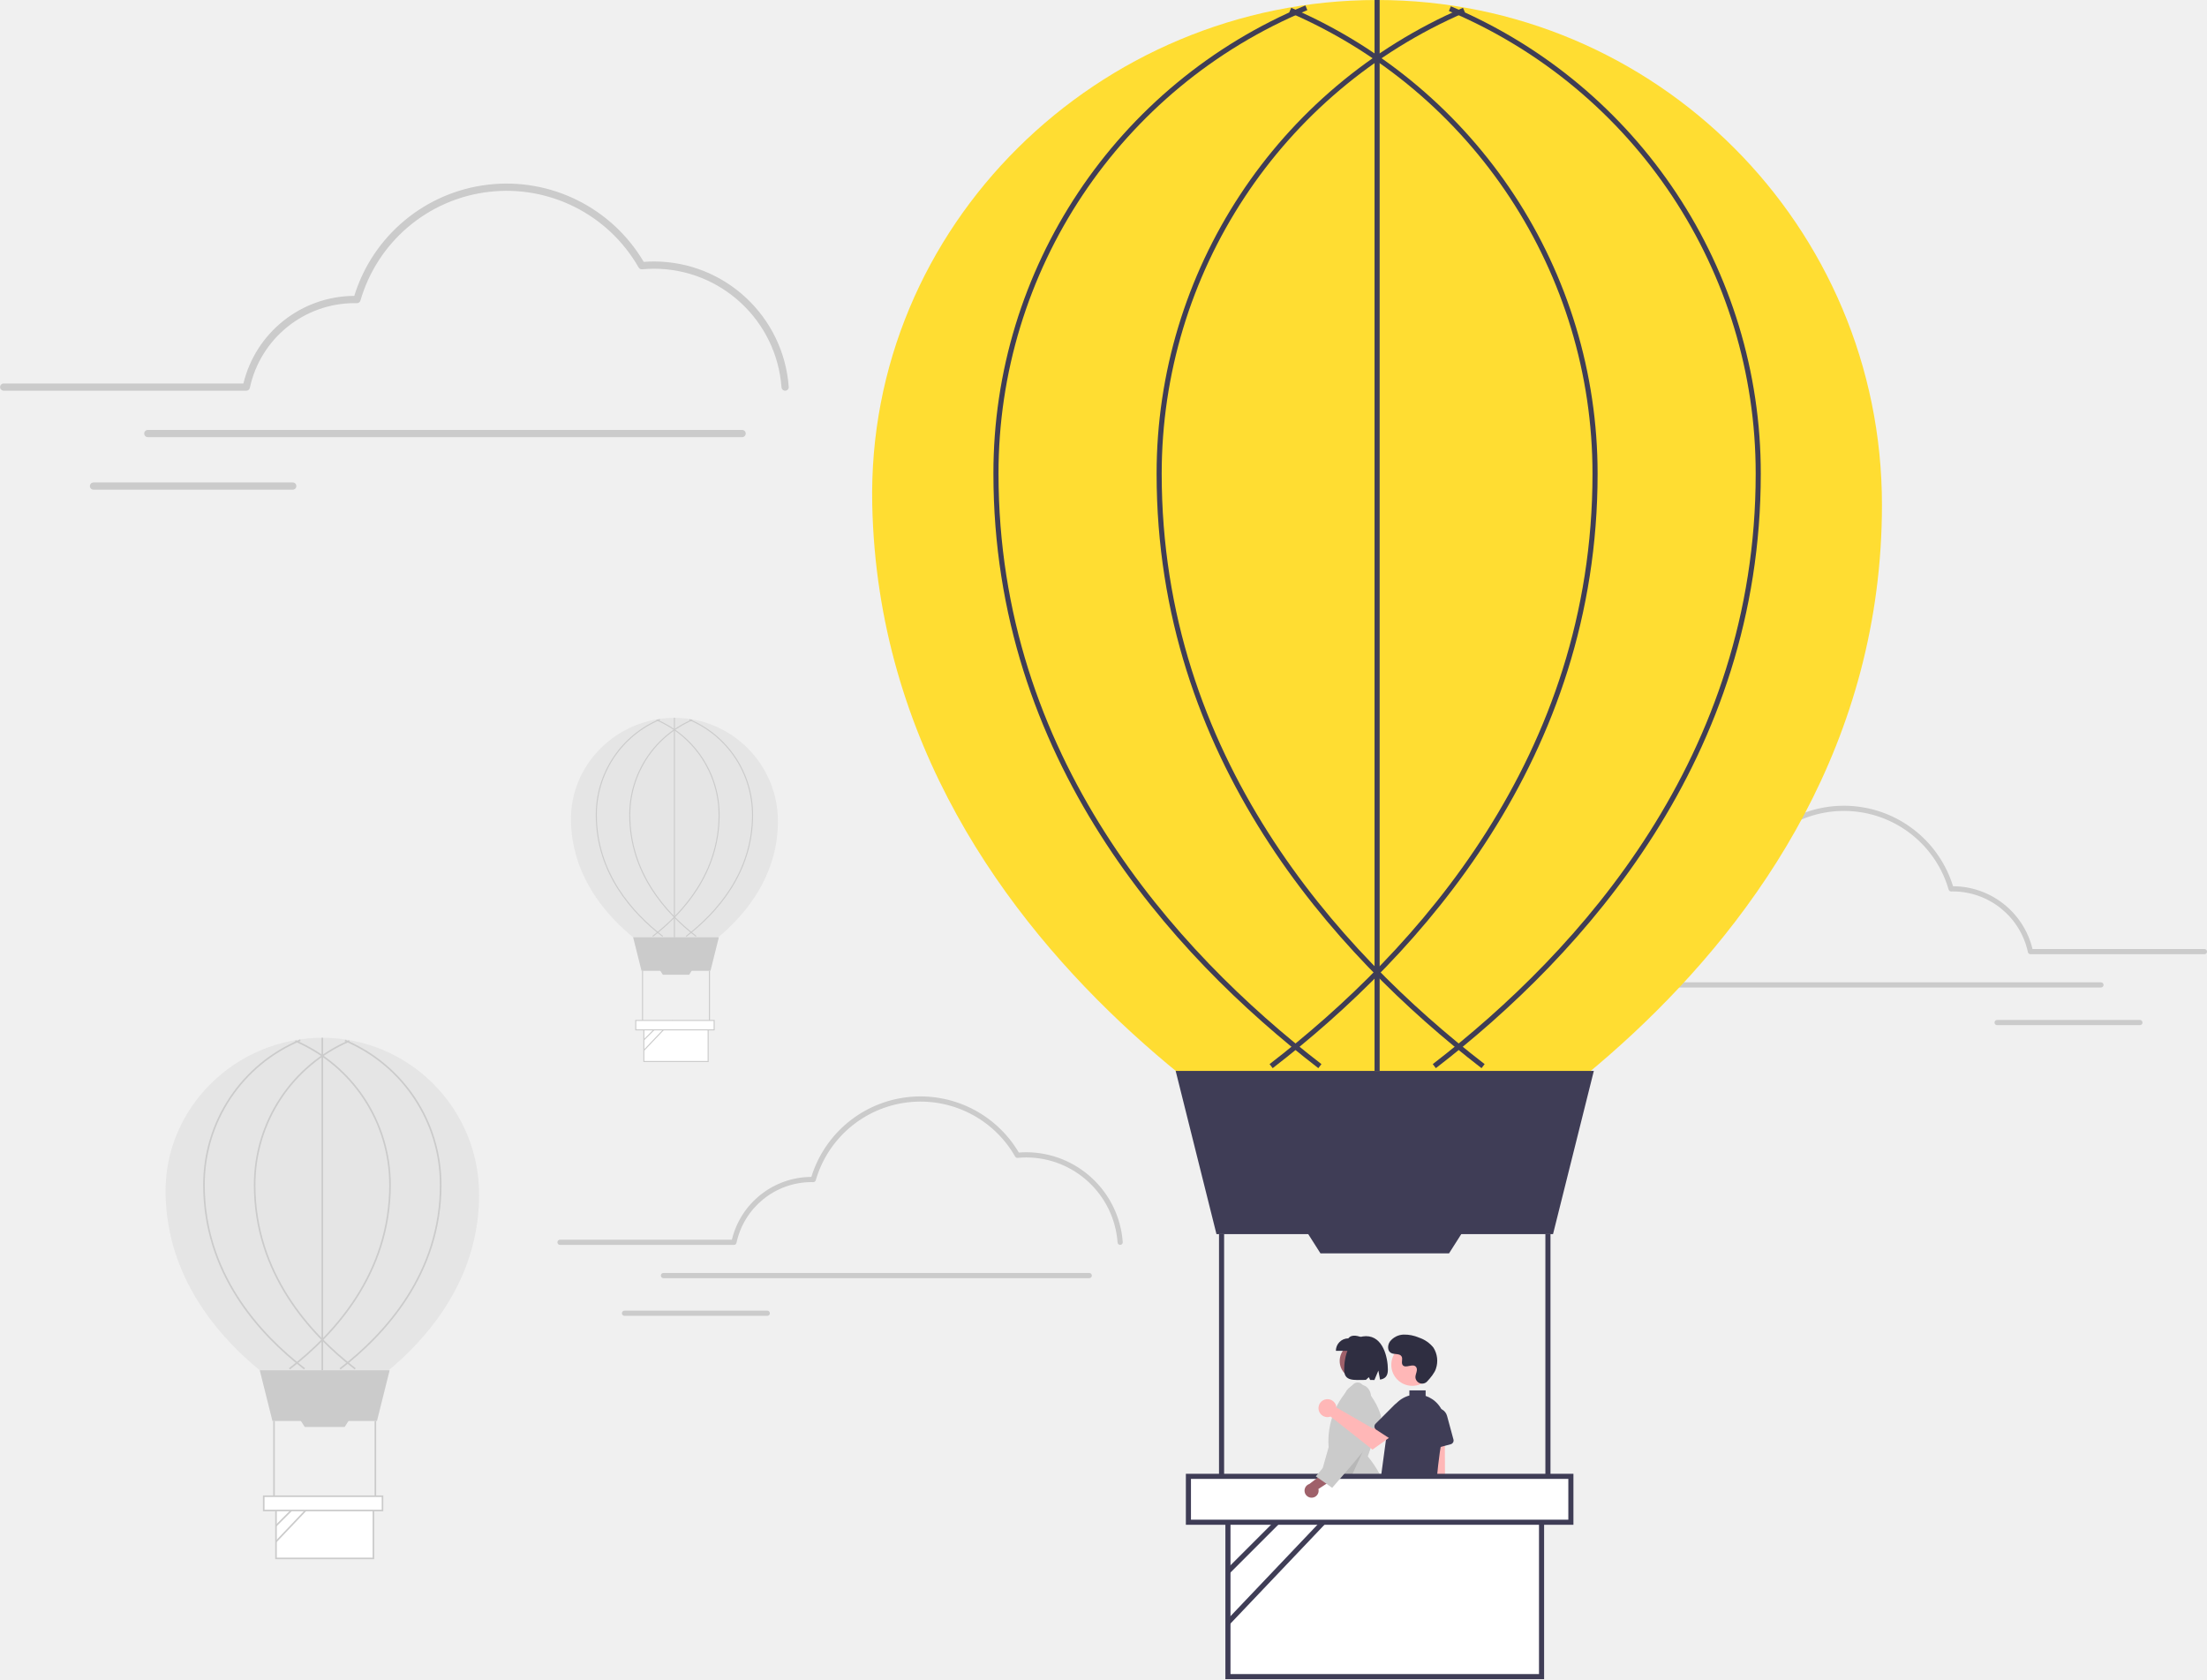
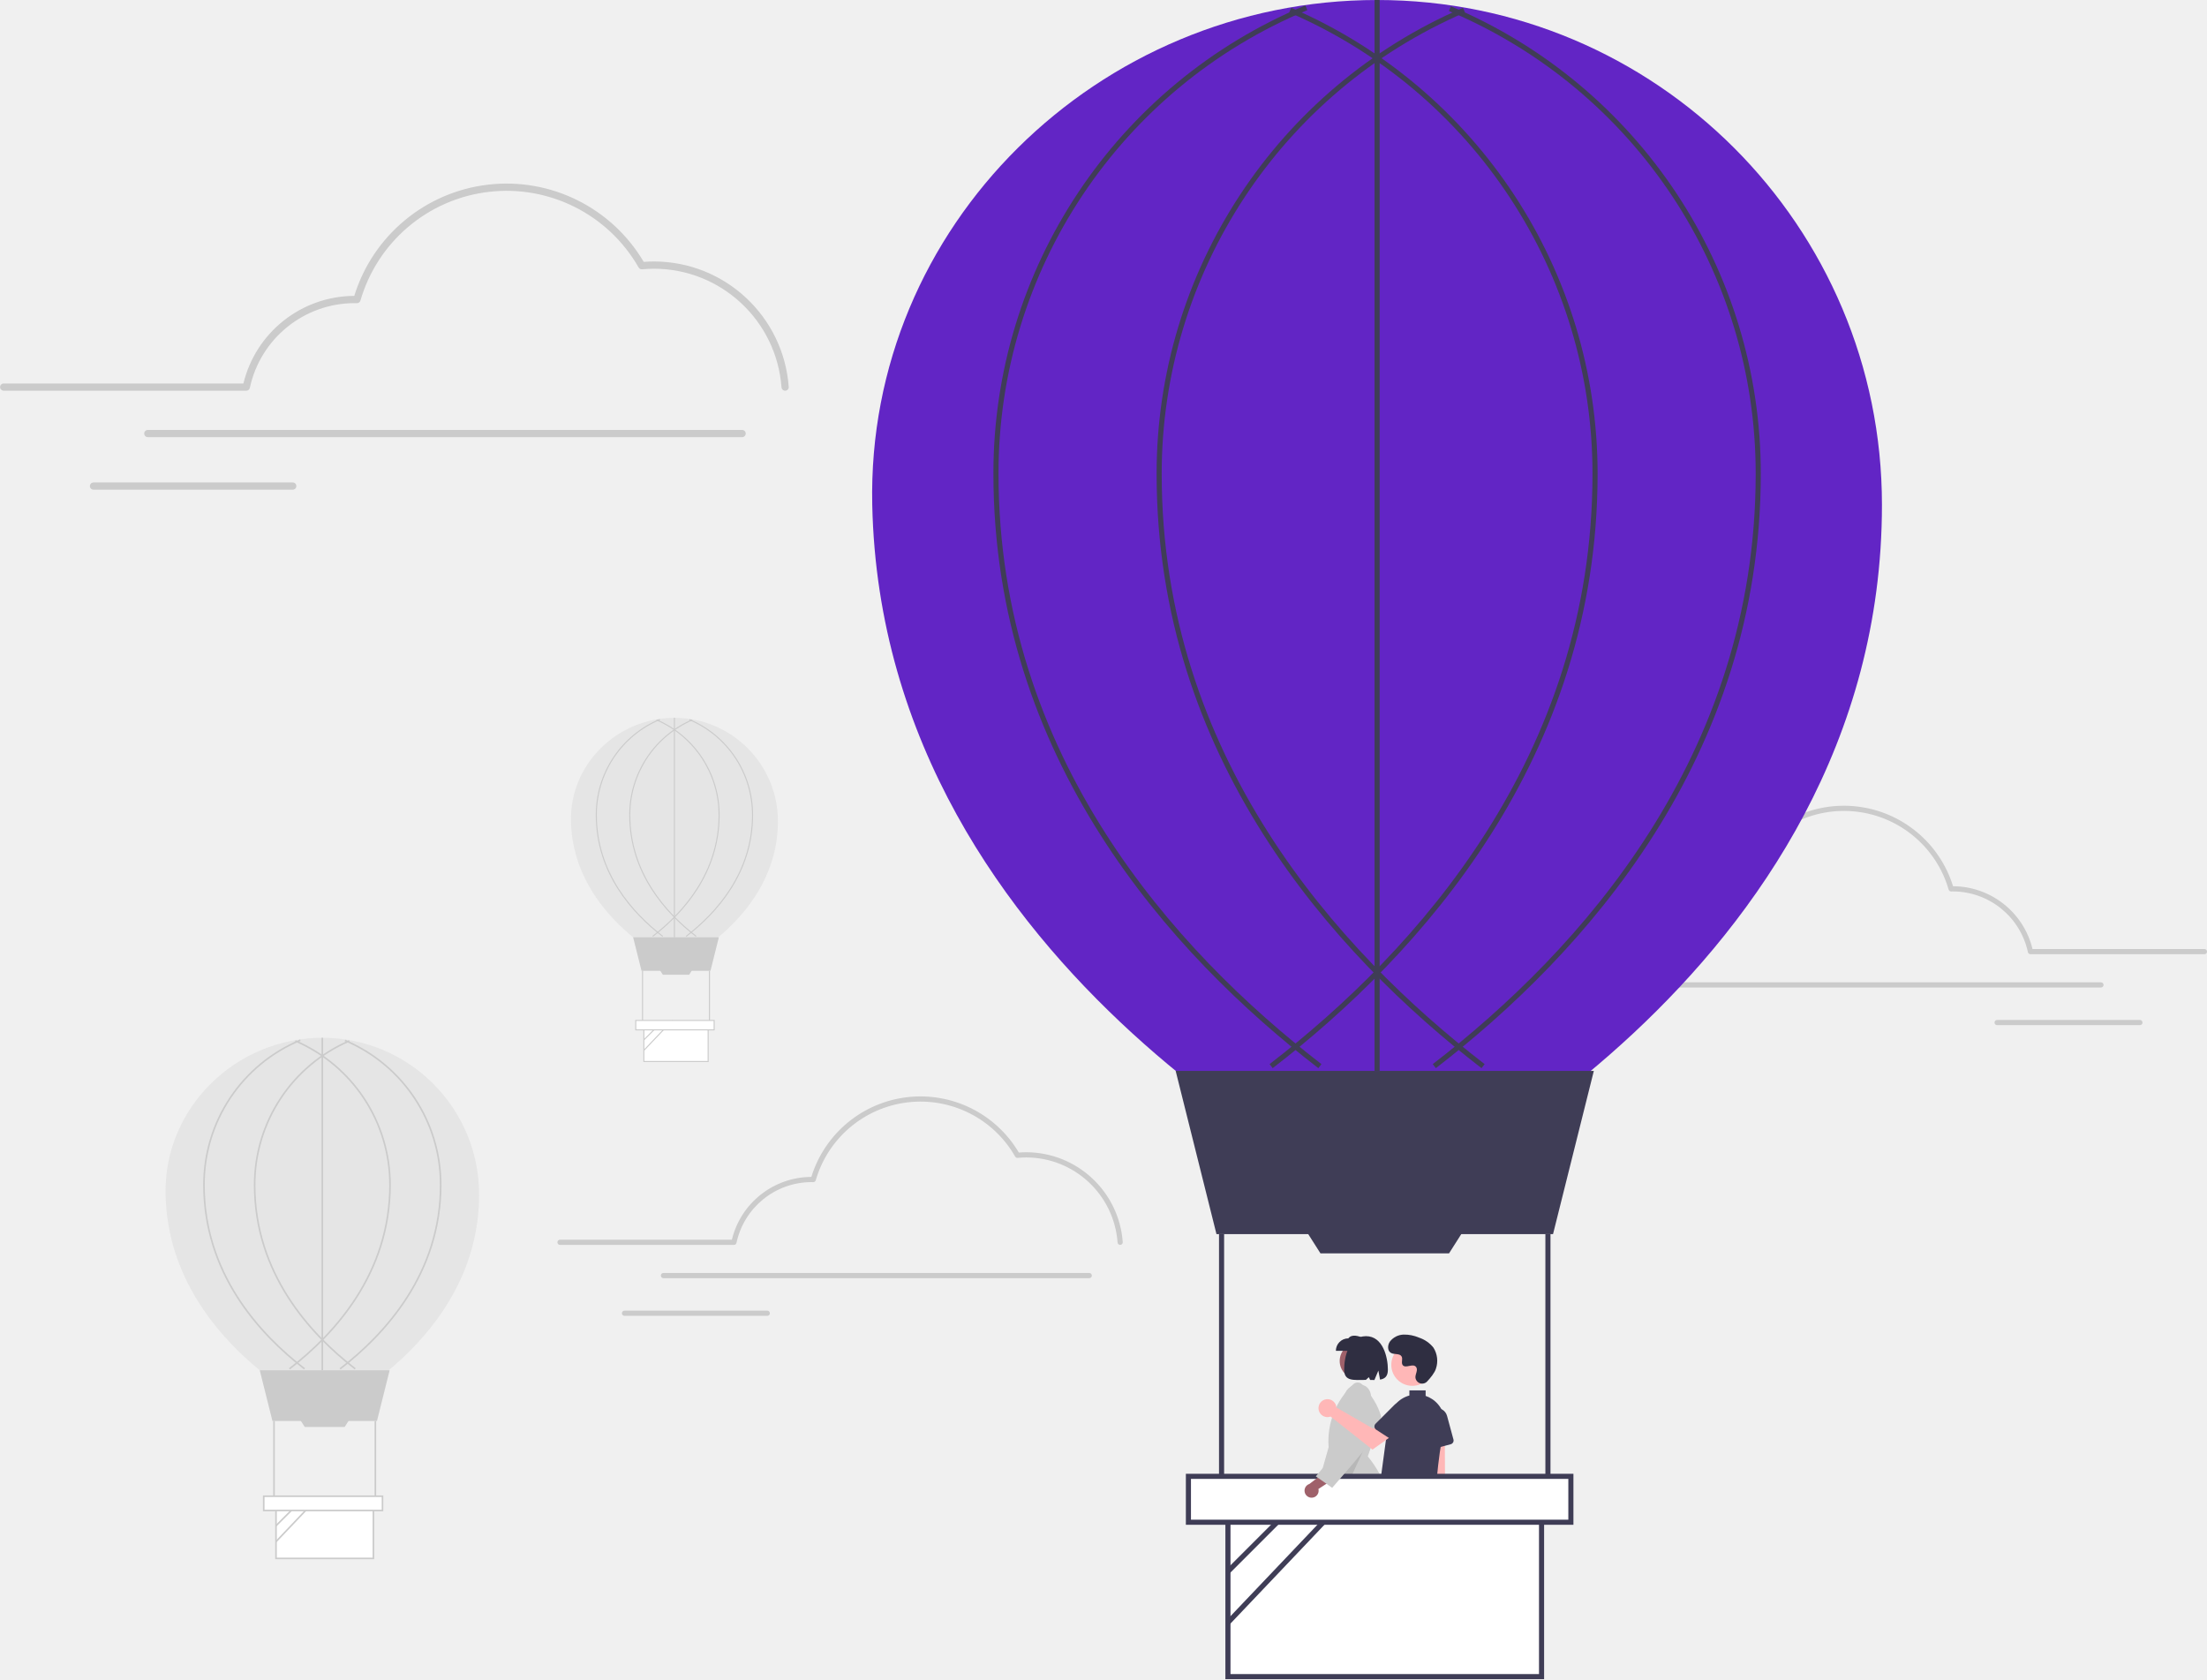
<svg xmlns="http://www.w3.org/2000/svg" data-name="Layer 1" width="865.573" height="658.549" viewBox="0 0 865.573 658.549">
  <path d="M475.131,273.96a1.421,1.421,0,0,1-1.416-1.321,50.211,50.211,0,0,0-49.941-46.526c-1.515,0-3.106.077-4.729.229A1.42,1.42,0,0,1,417.68,225.633a59.662,59.662,0,0,0-109.105,12.976,1.414,1.414,0,0,1-1.397,1.025l-.378-.011c-.197-.007-.393-.014-.591-.014a42.078,42.078,0,0,0-41.004,33.223,1.421,1.421,0,0,1-1.39,1.128H168.634a1.421,1.421,0,0,1,0-2.841H262.678a44.945,44.945,0,0,1,43.482-34.351,62.503,62.503,0,0,1,113.527-13.333c1.397-.109,2.768-.164,4.087-.164a53.062,53.062,0,0,1,52.775,49.169,1.421,1.421,0,0,1-1.318,1.517C475.198,273.959,475.164,273.96,475.131,273.96Z" transform="translate(-167.2136 -120.7253)" fill="#cbcbcb" />
  <path d="M458.227,292.176H225.228a1.421,1.421,0,1,1,0-2.841H458.227a1.421,1.421,0,1,1,0,2.841Z" transform="translate(-167.2136 -120.7253)" fill="#cbcbcb" />
  <path d="M282.057,312.777H203.917a1.421,1.421,0,1,1,0-2.841h78.14a1.421,1.421,0,0,1,0,2.841Z" transform="translate(-167.2136 -120.7253)" fill="#cbcbcb" />
  <path d="M355.114,589.211c0,57.76-60.554,85.397-60.554,85.397s-61.176-27.638-62.418-85.397c-.73-33.95,27.528-61.486,61.486-61.486A61.486,61.486,0,0,1,355.114,589.211Z" transform="translate(-167.2136 -120.7253)" fill="#e5e5e5" />
  <polygon points="147.842 557.299 106.851 557.299 101.882 537.425 152.81 537.425 147.842 557.299" fill="#cbcbcb" />
  <rect x="108.248" y="591.288" width="38.196" height="19.905" fill="#fff" />
  <path d="M313.968,732.228h-38.817v-20.526h38.817Zm-38.196-.621h37.575V712.323H275.772Z" transform="translate(-167.2136 -120.7253)" fill="#cbcbcb" />
  <polygon points="135.176 559.643 119.517 559.643 117.72 556.819 136.973 556.819 135.176 559.643" fill="#cbcbcb" />
  <rect x="107.161" y="557.299" width="0.621" height="30.432" fill="#cbcbcb" />
  <rect x="146.91" y="557.299" width="0.621" height="30.432" fill="#cbcbcb" />
  <path d="M300.785,657.814l-.379-.492c17.942-13.836,39.33-37.54,39.33-71.89a61.092,61.092,0,0,0-37.363-56.368l.242-.572a61.712,61.712,0,0,1,37.742,56.94C340.357,620.034,318.838,643.892,300.785,657.814Z" transform="translate(-167.2136 -120.7253)" fill="#cbcbcb" />
  <path d="M280.911,657.814l-.379-.492c17.942-13.836,39.33-37.54,39.33-71.89A61.164,61.164,0,0,0,282.924,529.245l.246-.57A61.784,61.784,0,0,1,320.483,585.432C320.483,620.034,298.963,643.892,280.911,657.814Z" transform="translate(-167.2136 -120.7253)" fill="#cbcbcb" />
  <path d="M306.345,657.814c-18.053-13.921-39.572-37.78-39.572-72.382a61.784,61.784,0,0,1,37.313-56.757l.246.57a61.164,61.164,0,0,0-36.938,56.186c0,34.35,21.388,58.054,39.33,71.89Z" transform="translate(-167.2136 -120.7253)" fill="#cbcbcb" />
  <path d="M286.471,657.814c-18.053-13.921-39.572-37.779-39.572-72.382a61.669,61.669,0,0,1,37.995-57.046l.239.573a61.049,61.049,0,0,0-37.613,56.473c0,34.35,21.388,58.054,39.33,71.89Z" transform="translate(-167.2136 -120.7253)" fill="#cbcbcb" />
  <rect x="126.104" y="407" width="0.621" height="130.425" fill="#cbcbcb" />
  <line x1="108.248" y1="598.383" x2="119.637" y2="586.994" fill="#fff" />
  <rect x="273.103" y="713.103" width="16.106" height="0.621" transform="translate(-589.3246 287.0362) rotate(-45)" fill="#cbcbcb" />
  <line x1="108.248" y1="604.603" x2="125.18" y2="586.8" fill="#fff" />
  <rect x="271.643" y="716.117" width="24.569" height="0.621" transform="translate(-598.1279 307.8066) rotate(-46.44446)" fill="#cbcbcb" />
  <rect x="103.435" y="586.8" width="46.58" height="5.59" fill="#fff" />
  <path d="M317.539,713.426H270.338v-6.211h47.201Zm-46.58-.621H316.918V707.836H270.959Z" transform="translate(-167.2136 -120.7253)" fill="#cbcbcb" />
  <path d="M472.304,442.831c0,38.124-39.969,56.366-39.969,56.366s-40.379-18.242-41.198-56.366c-.482-22.408,18.17-40.583,40.583-40.583A40.583,40.583,0,0,1,472.304,442.831Z" transform="translate(-167.2136 -120.7253)" fill="#e5e5e5" />
  <polygon points="278.65 380.726 251.594 380.726 248.315 367.608 281.93 367.608 278.65 380.726" fill="#cbcbcb" />
  <rect x="252.517" y="403.16" width="25.211" height="13.138" fill="#fff" />
  <path d="M445.146,537.228H419.525v-13.548H445.146Zm-25.211-.41h24.801V524.09h-24.801Z" transform="translate(-167.2136 -120.7253)" fill="#cbcbcb" />
  <polygon points="270.29 382.273 259.954 382.273 258.768 380.409 271.476 380.409 270.29 382.273" fill="#cbcbcb" />
  <rect x="251.799" y="380.726" width="0.41" height="20.087" fill="#cbcbcb" />
  <rect x="278.035" y="380.726" width="0.41" height="20.087" fill="#cbcbcb" />
  <path d="M436.445,488.111l-.25-.325c11.843-9.133,25.96-24.778,25.96-47.451a40.323,40.323,0,0,0-24.661-37.205l.16-.378a40.732,40.732,0,0,1,24.912,37.583C462.564,463.175,448.36,478.923,436.445,488.111Z" transform="translate(-167.2136 -120.7253)" fill="#cbcbcb" />
  <path d="M423.327,488.112l-.25-.325c11.843-9.133,25.96-24.778,25.96-47.451a40.371,40.371,0,0,0-24.381-37.085l.163-.376a40.78,40.78,0,0,1,24.628,37.462C449.446,463.175,435.242,478.923,423.327,488.112Z" transform="translate(-167.2136 -120.7253)" fill="#cbcbcb" />
  <path d="M440.115,488.111c-11.915-9.189-26.119-24.936-26.119-47.775A40.78,40.78,0,0,1,438.624,402.874l.163.376a40.371,40.371,0,0,0-24.381,37.086c0,22.672,14.117,38.318,25.96,47.451Z" transform="translate(-167.2136 -120.7253)" fill="#cbcbcb" />
  <path d="M426.997,488.111c-11.916-9.189-26.119-24.936-26.119-47.775a40.704,40.704,0,0,1,25.078-37.653l.158.378a40.295,40.295,0,0,0-24.826,37.275c0,22.673,14.117,38.318,25.96,47.451Z" transform="translate(-167.2136 -120.7253)" fill="#cbcbcb" />
  <rect x="264.302" y="281.522" width="0.41" height="86.086" fill="#cbcbcb" />
  <line x1="252.517" y1="407.843" x2="260.034" y2="400.326" fill="#fff" />
  <rect x="418.174" y="524.605" width="10.631" height="0.41" transform="translate(-414.2732 332.4398) rotate(-45)" fill="#cbcbcb" />
  <line x1="252.517" y1="411.949" x2="263.692" y2="400.198" fill="#fff" />
  <rect x="417.21" y="526.594" width="16.217" height="0.41" transform="translate(-416.7387 351.3098) rotate(-46.44446)" fill="#cbcbcb" />
  <rect x="249.34" y="400.198" width="30.745" height="3.689" fill="#fff" />
  <path d="M447.503,524.818h-31.155v-4.099h31.155Zm-30.745-.41h30.335v-3.279H416.758Z" transform="translate(-167.2136 -120.7253)" fill="#cbcbcb" />
  <path d="M812.075,494.953a1.018,1.018,0,0,0,1.015-.947,35.991,35.991,0,0,1,35.797-33.349c1.086,0,2.226.055,3.39.164a1.018,1.018,0,0,0,.979-.508,42.765,42.765,0,0,1,78.205,9.301,1.014,1.014,0,0,0,1.001.735l.271-.008c.141-.005.282-.01.424-.01a30.161,30.161,0,0,1,29.391,23.814,1.018,1.018,0,0,0,.996.808h68.224a1.018,1.018,0,1,0,0-2.037H964.359a32.216,32.216,0,0,0-31.168-24.622,44.801,44.801,0,0,0-81.375-9.557c-1.002-.078-1.984-.117-2.929-.117a38.034,38.034,0,0,0-37.829,35.243,1.018,1.018,0,0,0,.945,1.087C812.027,494.952,812.051,494.953,812.075,494.953Z" transform="translate(-167.2136 -120.7253)" fill="#cbcbcb" />
  <path d="M824.192,508.01H991.202a1.018,1.018,0,1,0,0-2.037H824.192a1.018,1.018,0,0,0,0,2.037Z" transform="translate(-167.2136 -120.7253)" fill="#cbcbcb" />
  <path d="M950.468,522.777h56.01a1.018,1.018,0,0,0,0-2.037H950.468a1.018,1.018,0,1,0,0,2.037Z" transform="translate(-167.2136 -120.7253)" fill="#cbcbcb" />
  <polygon points="522.992 647.768 519.639 647.768 518.044 634.839 522.992 634.839 522.992 647.768" fill="#9f616a" />
  <path d="M691.06,771.743H680.251v-.137a4.212,4.212,0,0,1,4.207-4.207h6.602Z" transform="translate(-167.2136 -120.7253)" fill="#2f2e41" />
  <polygon points="566.219 641.416 563.345 643.143 555.319 632.881 559.56 630.333 566.219 641.416" fill="#9f616a" />
  <path d="M726.574,770.053l-.07-.117a4.212,4.212,0,0,1,1.439-5.773l5.659-3.4,2.237,3.723Z" transform="translate(-167.2136 -120.7253)" fill="#2f2e41" />
  <path d="M691.077,765.825l-.058-0a45.014,45.014,0,0,1-4.88-.281c-.618-.061-1.288-.127-2.095-.193l-.028-.005c-.551-.164-.566-5.329-.333-23.011.12-9.056.255-19.321.094-25.858l-.002-.064.049-.042a24.575,24.575,0,0,1,21.623-5.49l.059.012.031.052c3.295,5.574,8.269,13.604,13.079,21.369,11.043,17.825,14.201,23.068,13.855,23.463l-.042.032c-.754.377-1.32.667-1.802.914a59.406,59.406,0,0,1-5.863,2.645l-.089.036-.065-.071c-11.205-12.278-20.529-25.993-26.297-38.672-.674,4.328-1.492,9.981-2.356,15.952-2.485,17.173-4.165,28.481-4.841,29.169Z" transform="translate(-167.2136 -120.7253)" fill="#2f2e41" />
  <path d="M694.096,717.798a58.692,58.692,0,0,1,19.626,3.286,44.673,44.673,0,0,0-10.015-29.125l-.049-.059.025-.073c1.76-5.086,3.579-10.342,5.205-15.573l-.025-.088c-1.14-4.053-3.587-8.149-7.481-12.522a2.396,2.396,0,0,0-3.271-.166,30.476,30.476,0,0,0-9.821,24.81l.003.026-.008.025c-3.049,10.33-4.156,15.635-5.132,20.316-.712,3.415-1.329,6.372-2.567,10.596A63.622,63.622,0,0,1,694.096,717.798Z" transform="translate(-167.2136 -120.7253)" fill="#cbcbcb" />
  <polygon points="536.719 564.419 526.8 586.013 521.133 580.277 536.719 564.419" opacity="0.1" />
  <circle cx="532.478" cy="533.759" r="7.057" fill="#9f616a" />
  <path d="M691.135,650.498h11.206V645.614c-2.459-.977-4.866-1.808-6.321,0a4.884,4.884,0,0,0-4.884,4.884Z" transform="translate(-167.2136 -120.7253)" fill="#2f2e41" />
  <path d="M702.961,644.752c6.699,0,8.574,8.397,8.574,13.134,0,2.642-1.195,3.587-3.072,3.906l-.663-3.536-1.553,3.688c-.527.003-1.081-.008-1.656-.018l-.527-1.084-1.174,1.065c-4.702.007-8.503.692-8.503-4.021C694.387,653.149,696.032,644.752,702.961,644.752Z" transform="translate(-167.2136 -120.7253)" fill="#2f2e41" />
-   <path d="M905.304,318.725c0,186-195,275-195,275s-197-89-201-275c-2.351-109.327,88.648-198,198-198S905.304,209.373,905.304,318.725Z" transform="translate(-167.2136 -120.7253)" fill="#ffdd32" />
+   <path d="M905.304,318.725c0,186-195,275-195,275s-197-89-201-275c-2.351-109.327,88.648-198,198-198S905.304,209.373,905.304,318.725Z" transform="translate(-167.2136 -120.7253)" fill="#6225C5" />
  <polygon points="547.274 646.307 543.163 646.307 541.208 630.453 547.274 630.453 547.274 646.307" fill="#ffb7b7" />
  <path d="M540.227,645.132h7.927a0,0,0,0,1,0,0v4.991a0,0,0,0,1,0,0h-12.918a0,0,0,0,1,0,0v0A4.991,4.991,0,0,1,540.227,645.132Z" fill="#2f2e41" />
  <polygon points="562.696 646.307 558.586 646.307 556.63 630.453 562.697 630.453 562.696 646.307" fill="#ffb7b7" />
  <path d="M555.65,645.132h7.927a0,0,0,0,1,0,0v4.991a0,0,0,0,1,0,0h-12.918a0,0,0,0,1,0,0v0A4.991,4.991,0,0,1,555.65,645.132Z" fill="#2f2e41" />
  <path d="M729.407,719.814a3.602,3.602,0,0,1-.691-5.479l-2.706-38.407,7.796.756.214,37.612a3.621,3.621,0,0,1-4.612,5.518Z" transform="translate(-167.2136 -120.7253)" fill="#ffb7b7" />
  <path d="M714.293,759.045l-4.525-.216a1.508,1.508,0,0,1-1.437-1.496l-.316-45.783a1.509,1.509,0,0,1,1.725-1.504l18.102,2.628a1.5,1.5,0,0,1,1.292,1.482l2.328,42.422a1.509,1.509,0,0,1-1.509,1.52h-4.878a1.502,1.502,0,0,1-1.49-1.274s-3.685-31.821-4.191-31.802c-.509.009-3.533,32.695-3.533,32.695a1.514,1.514,0,0,1-1.498,1.33Q714.329,759.047,714.293,759.045Z" transform="translate(-167.2136 -120.7253)" fill="#2f2e41" />
  <path d="M727.774,688.833a1.503,1.503,0,0,1-.623-1.14l-.571-10.352a4.157,4.157,0,0,1,8.162-1.317l2.509,9.255a1.51,1.51,0,0,1-1.061,1.851l-7.138,1.935A1.503,1.503,0,0,1,727.774,688.833Z" transform="translate(-167.2136 -120.7253)" fill="#3f3d56" />
  <circle cx="553.893" cy="535.271" r="8.234" fill="#ffb7b7" />
  <path d="M726.934,662.511a2.66,2.66,0,0,1-4.589-1.478,2.701,2.701,0,0,1,.003-.522c.103-.99.675-1.889.538-2.935a1.539,1.539,0,0,0-.282-.72c-1.224-1.639-4.098.733-5.253-.751-.708-.91.124-2.343-.419-3.36-.717-1.342-2.843-.68-4.175-1.415-1.483-.818-1.394-3.093-.418-4.477a7.042,7.042,0,0,1,5.339-2.718,14.32,14.32,0,0,1,6.032,1.177,12.055,12.055,0,0,1,5.7,3.952,9.648,9.648,0,0,1,.975,8.215C729.887,659.143,728.188,661.175,726.934,662.511Z" transform="translate(-167.2136 -120.7253)" fill="#2f2e41" />
  <path d="M729.326,669.731q-.215-.154-.438-.303a10.849,10.849,0,0,0-2.547-1.249v-2.164h-6.37v2.007a11.171,11.171,0,0,0-8.101,9.282L707.533,709.508a1.501,1.501,0,0,0,.312,1.14,1.482,1.482,0,0,0,1.024.561,22.773,22.773,0,0,1,8.609,2.949,12.782,12.782,0,0,0,6.271,1.601,15.117,15.117,0,0,0,5.105-.909,1.497,1.497,0,0,0,.978-1.343c.156-3.466,1.07-21.304,3.729-32.185A11.123,11.123,0,0,0,729.326,669.731Z" transform="translate(-167.2136 -120.7253)" fill="#3f3d56" />
  <polygon points="609.091 484 477.091 484 461.091 420 625.091 420 609.091 484" fill="#3f3d56" />
  <rect x="481.591" y="593.451" width="123" height="64.099" fill="#fff" />
  <path d="M772.804,779.275h-125V713.176h125Zm-123-2h121V715.176h-121Z" transform="translate(-167.2136 -120.7253)" fill="#3f3d56" />
  <polygon points="568.304 491.547 517.878 491.547 512.091 482.453 574.091 482.453 568.304 491.547" fill="#3f3d56" />
  <rect x="478.091" y="484" width="2" height="98" fill="#3f3d56" />
  <rect x="606.091" y="484" width="2" height="98" fill="#3f3d56" />
  <path d="M730.352,539.641l-1.221-1.584C786.909,493.501,855.783,417.169,855.783,306.554A196.73,196.73,0,0,0,735.464,125.035l.779-1.842A198.726,198.726,0,0,1,857.783,306.554C857.783,417.982,788.485,494.811,730.352,539.641Z" transform="translate(-167.2136 -120.7253)" fill="#3f3d56" />
  <path d="M666.351,539.642l-1.221-1.584C722.908,493.502,791.783,417.17,791.783,306.554a196.962,196.962,0,0,0-118.949-180.934l.793-1.836A198.961,198.961,0,0,1,793.783,306.554C793.783,417.982,724.485,494.812,666.351,539.642Z" transform="translate(-167.2136 -120.7253)" fill="#3f3d56" />
  <path d="M748.257,539.641C690.124,494.811,620.826,417.982,620.826,306.554a198.96,198.96,0,0,1,120.158-182.77l.793,1.836A196.962,196.962,0,0,0,622.826,306.554c0,110.615,68.874,186.947,126.653,231.503Z" transform="translate(-167.2136 -120.7253)" fill="#3f3d56" />
  <path d="M684.257,539.641C626.124,494.811,556.826,417.983,556.826,306.554a198.588,198.588,0,0,1,122.352-183.702l.771,1.846A196.593,196.593,0,0,0,558.826,306.554c0,110.616,68.875,186.948,126.653,231.503Z" transform="translate(-167.2136 -120.7253)" fill="#3f3d56" />
  <rect x="539.091" width="2" height="420" fill="#3f3d56" />
  <line x1="481.591" y1="616.299" x2="518.265" y2="579.625" fill="#fff" />
  <rect x="641.209" y="717.688" width="51.865" height="2" transform="translate(-480.0012 561.5136) rotate(-45)" fill="#3f3d56" />
  <line x1="481.591" y1="636.331" x2="536.114" y2="579" fill="#fff" />
  <rect x="636.507" y="727.391" width="79.118" height="2" transform="translate(-484.8654 595.7121) rotate(-46.44446)" fill="#3f3d56" />
  <rect x="466.091" y="579" width="150" height="18" fill="#fff" />
  <path d="M784.304,718.725h-152v-20h152Zm-150-2h148v-16h-148Z" transform="translate(-167.2136 -120.7253)" fill="#3f3d56" />
  <path d="M681.819,708.097a2.749,2.749,0,0,0,2.476-3.412l8.173-5.355-4.661-2.014-7.046,5.394a2.764,2.764,0,0,0,1.059,5.387Z" transform="translate(-167.2136 -120.7253)" fill="#9f616a" />
  <path d="M689.683,704.24l-.103-.073c-1.945-1.432-4.104-2.912-6.193-4.344l-.125-.086.099-.116c4.457-5.215,8.919-10.662,13.235-15.931l-.008-.019.041-.021.017-.021.009.008.026-.013-.118.009-1.33-10.432a6.687,6.687,0,0,1,.143-7.165,5.675,5.675,0,0,1,7.384-1.686,4.845,4.845,0,0,1,2.128,3.618,4.37,4.37,0,0,1-1.158,3.578,150.475,150.475,0,0,1,.608,15.228l0.0.048-.03.039c-4.601,5.845-9.655,11.659-14.542,17.282Z" transform="translate(-167.2136 -120.7253)" fill="#cbcbcb" />
  <path d="M691.267,672.174a3.528,3.528,0,0,1,.08.55L705.749,681.033l3.501-2.015,3.732,4.886-7.489,5.338-16.431-12.962a3.519,3.519,0,1,1,2.205-4.104Z" transform="translate(-167.2136 -120.7253)" fill="#ffb7b7" />
  <path d="M706.263,680.326a1.503,1.503,0,0,1,.434-1.225l7.33-7.332a4.157,4.157,0,0,1,6.426,5.202l-5.22,8.044a1.51,1.51,0,0,1-2.087.444l-6.204-4.026A1.503,1.503,0,0,1,706.263,680.326Z" transform="translate(-167.2136 -120.7253)" fill="#3f3d56" />
  <path d="M606.534,608.953a1.018,1.018,0,0,1-1.015-.947,35.991,35.991,0,0,0-35.797-33.349c-1.086,0-2.226.055-3.39.164a1.018,1.018,0,0,1-.979-.508,42.765,42.765,0,0,0-78.205,9.301,1.014,1.014,0,0,1-1.001.735l-.271-.008c-.141-.005-.282-.01-.424-.01a30.161,30.161,0,0,0-29.391,23.814,1.018,1.018,0,0,1-.996.808H386.841a1.018,1.018,0,1,1,0-2.037h67.409a32.216,32.216,0,0,1,31.168-24.622,44.801,44.801,0,0,1,81.375-9.557c1.002-.078,1.984-.117,2.929-.117a38.034,38.034,0,0,1,37.829,35.243,1.018,1.018,0,0,1-.945,1.087C606.582,608.952,606.558,608.953,606.534,608.953Z" transform="translate(-167.2136 -120.7253)" fill="#cbcbcb" />
  <path d="M594.417,622.01H427.407a1.018,1.018,0,1,1,0-2.037H594.417a1.018,1.018,0,1,1,0,2.037Z" transform="translate(-167.2136 -120.7253)" fill="#cbcbcb" />
  <path d="M468.141,636.777H412.131a1.018,1.018,0,1,1,0-2.037h56.01a1.018,1.018,0,1,1,0,2.037Z" transform="translate(-167.2136 -120.7253)" fill="#cbcbcb" />
</svg>
